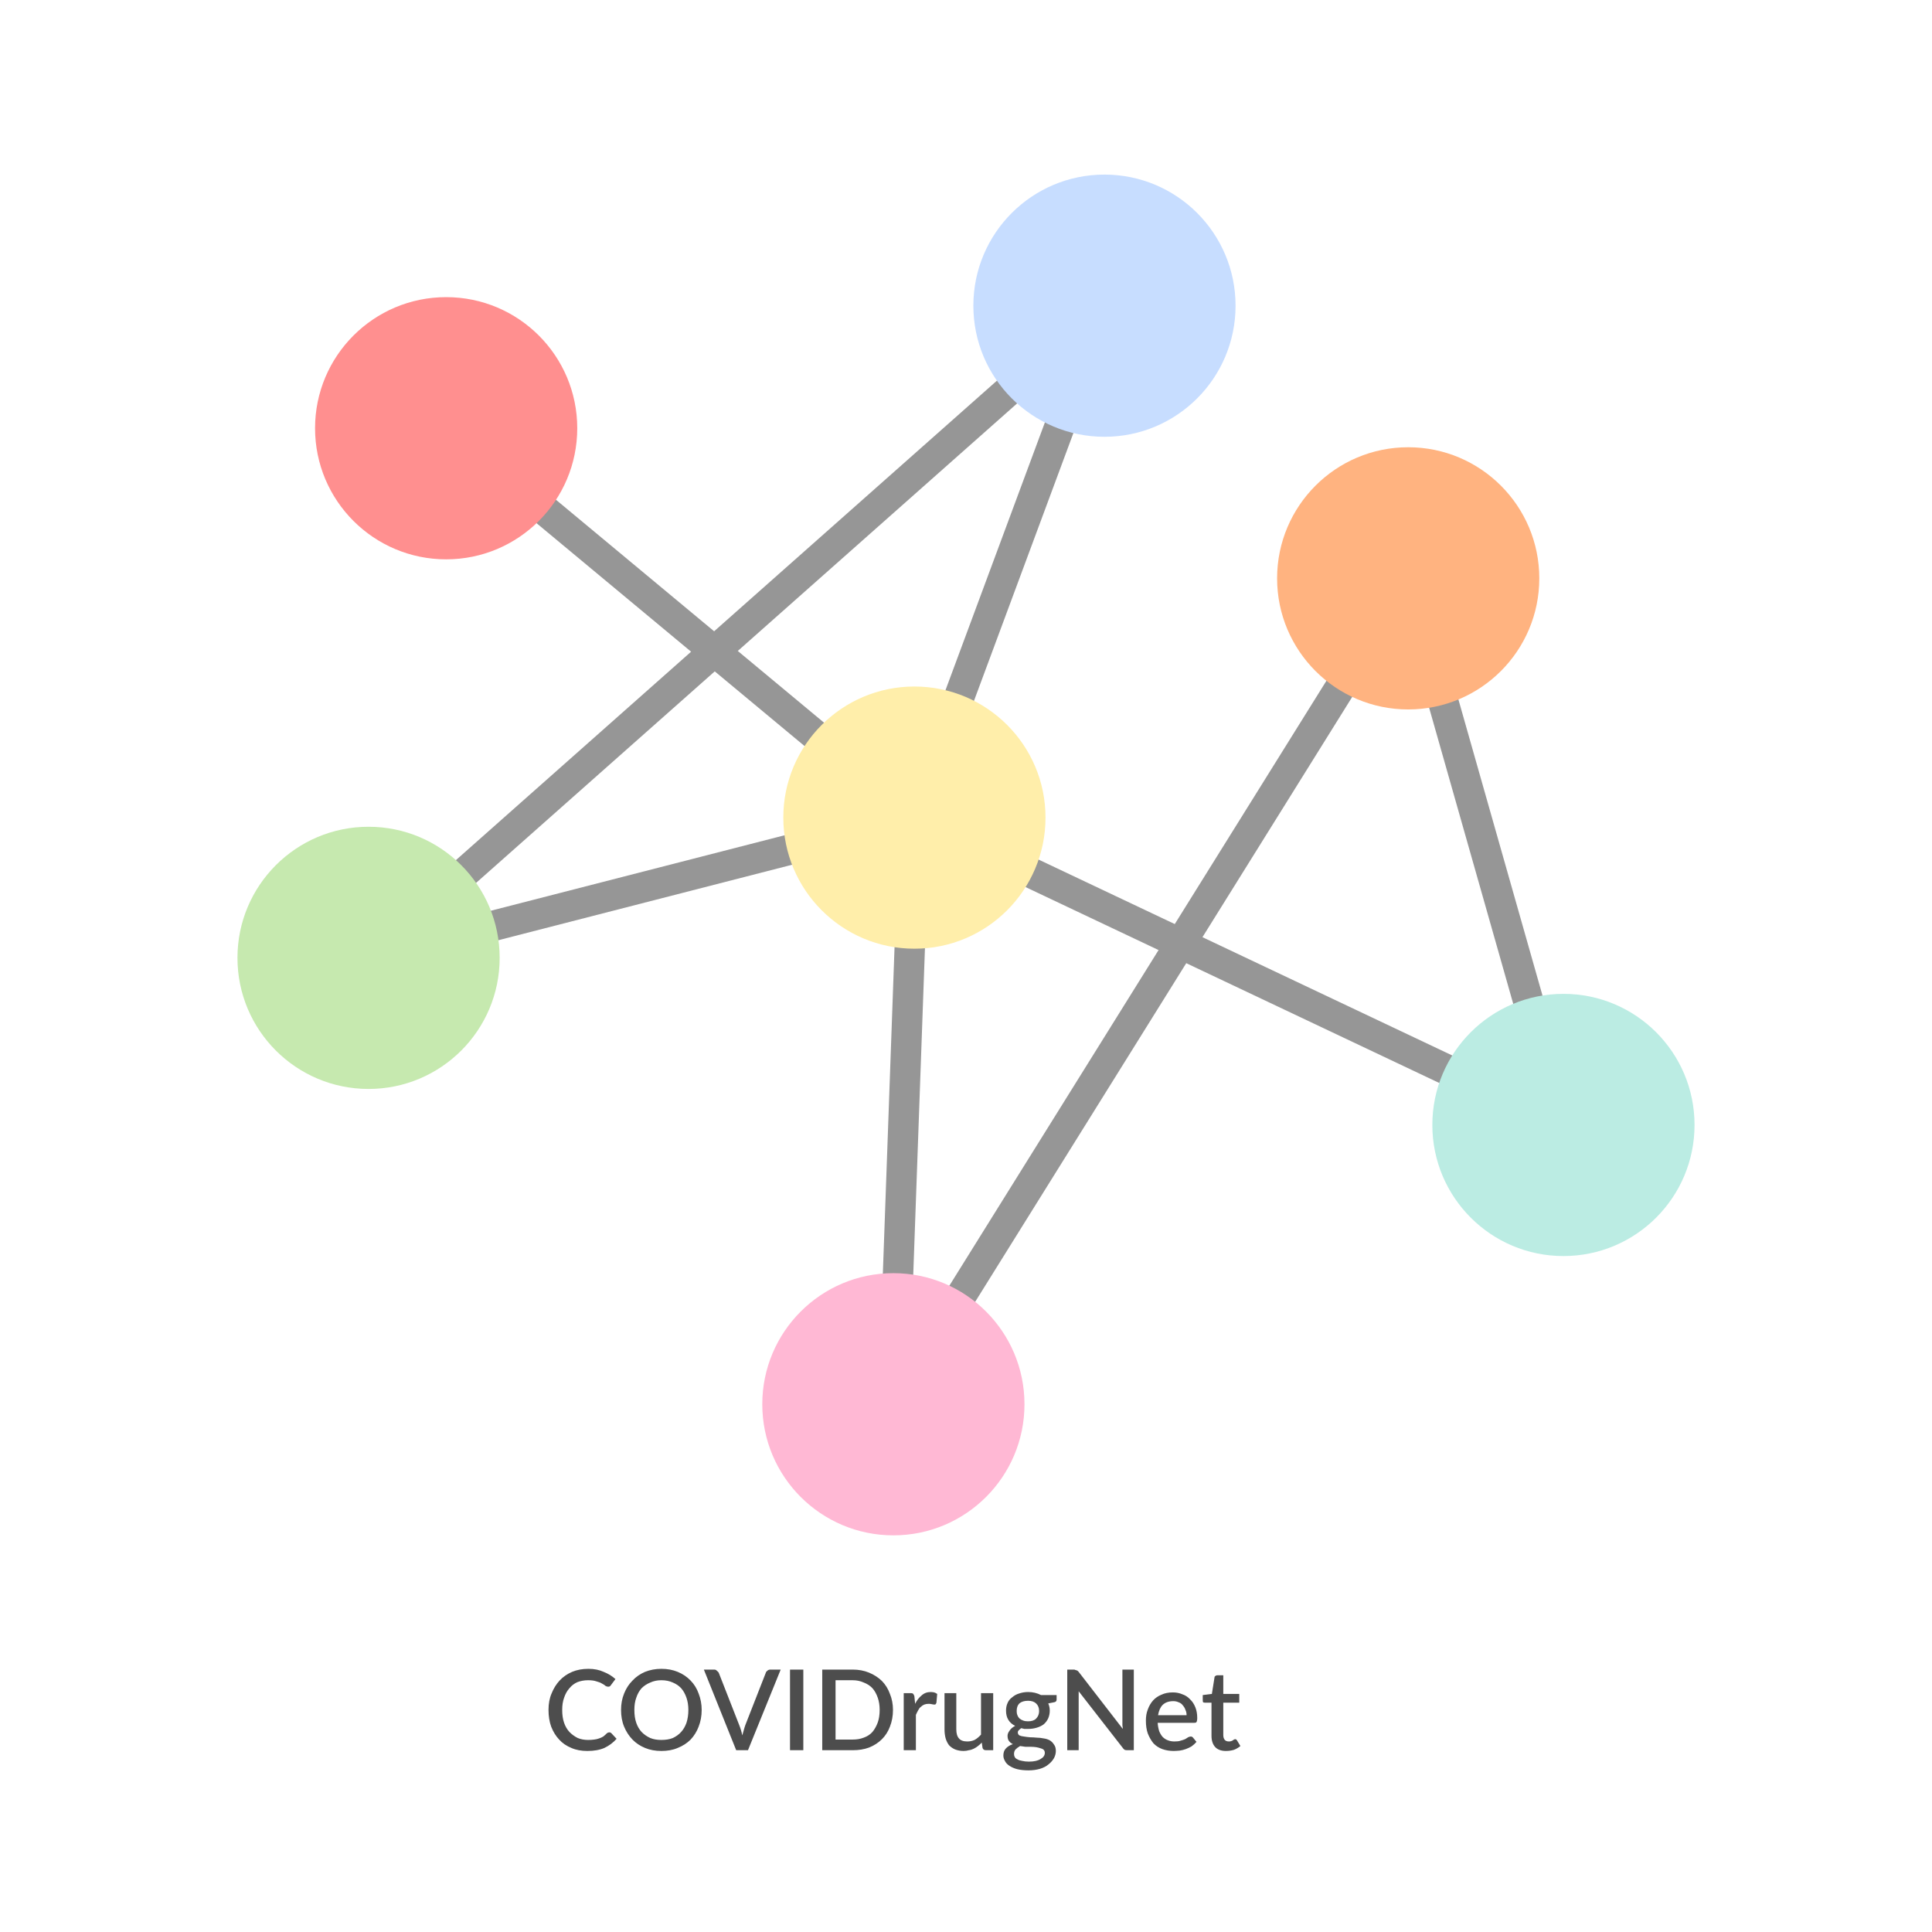
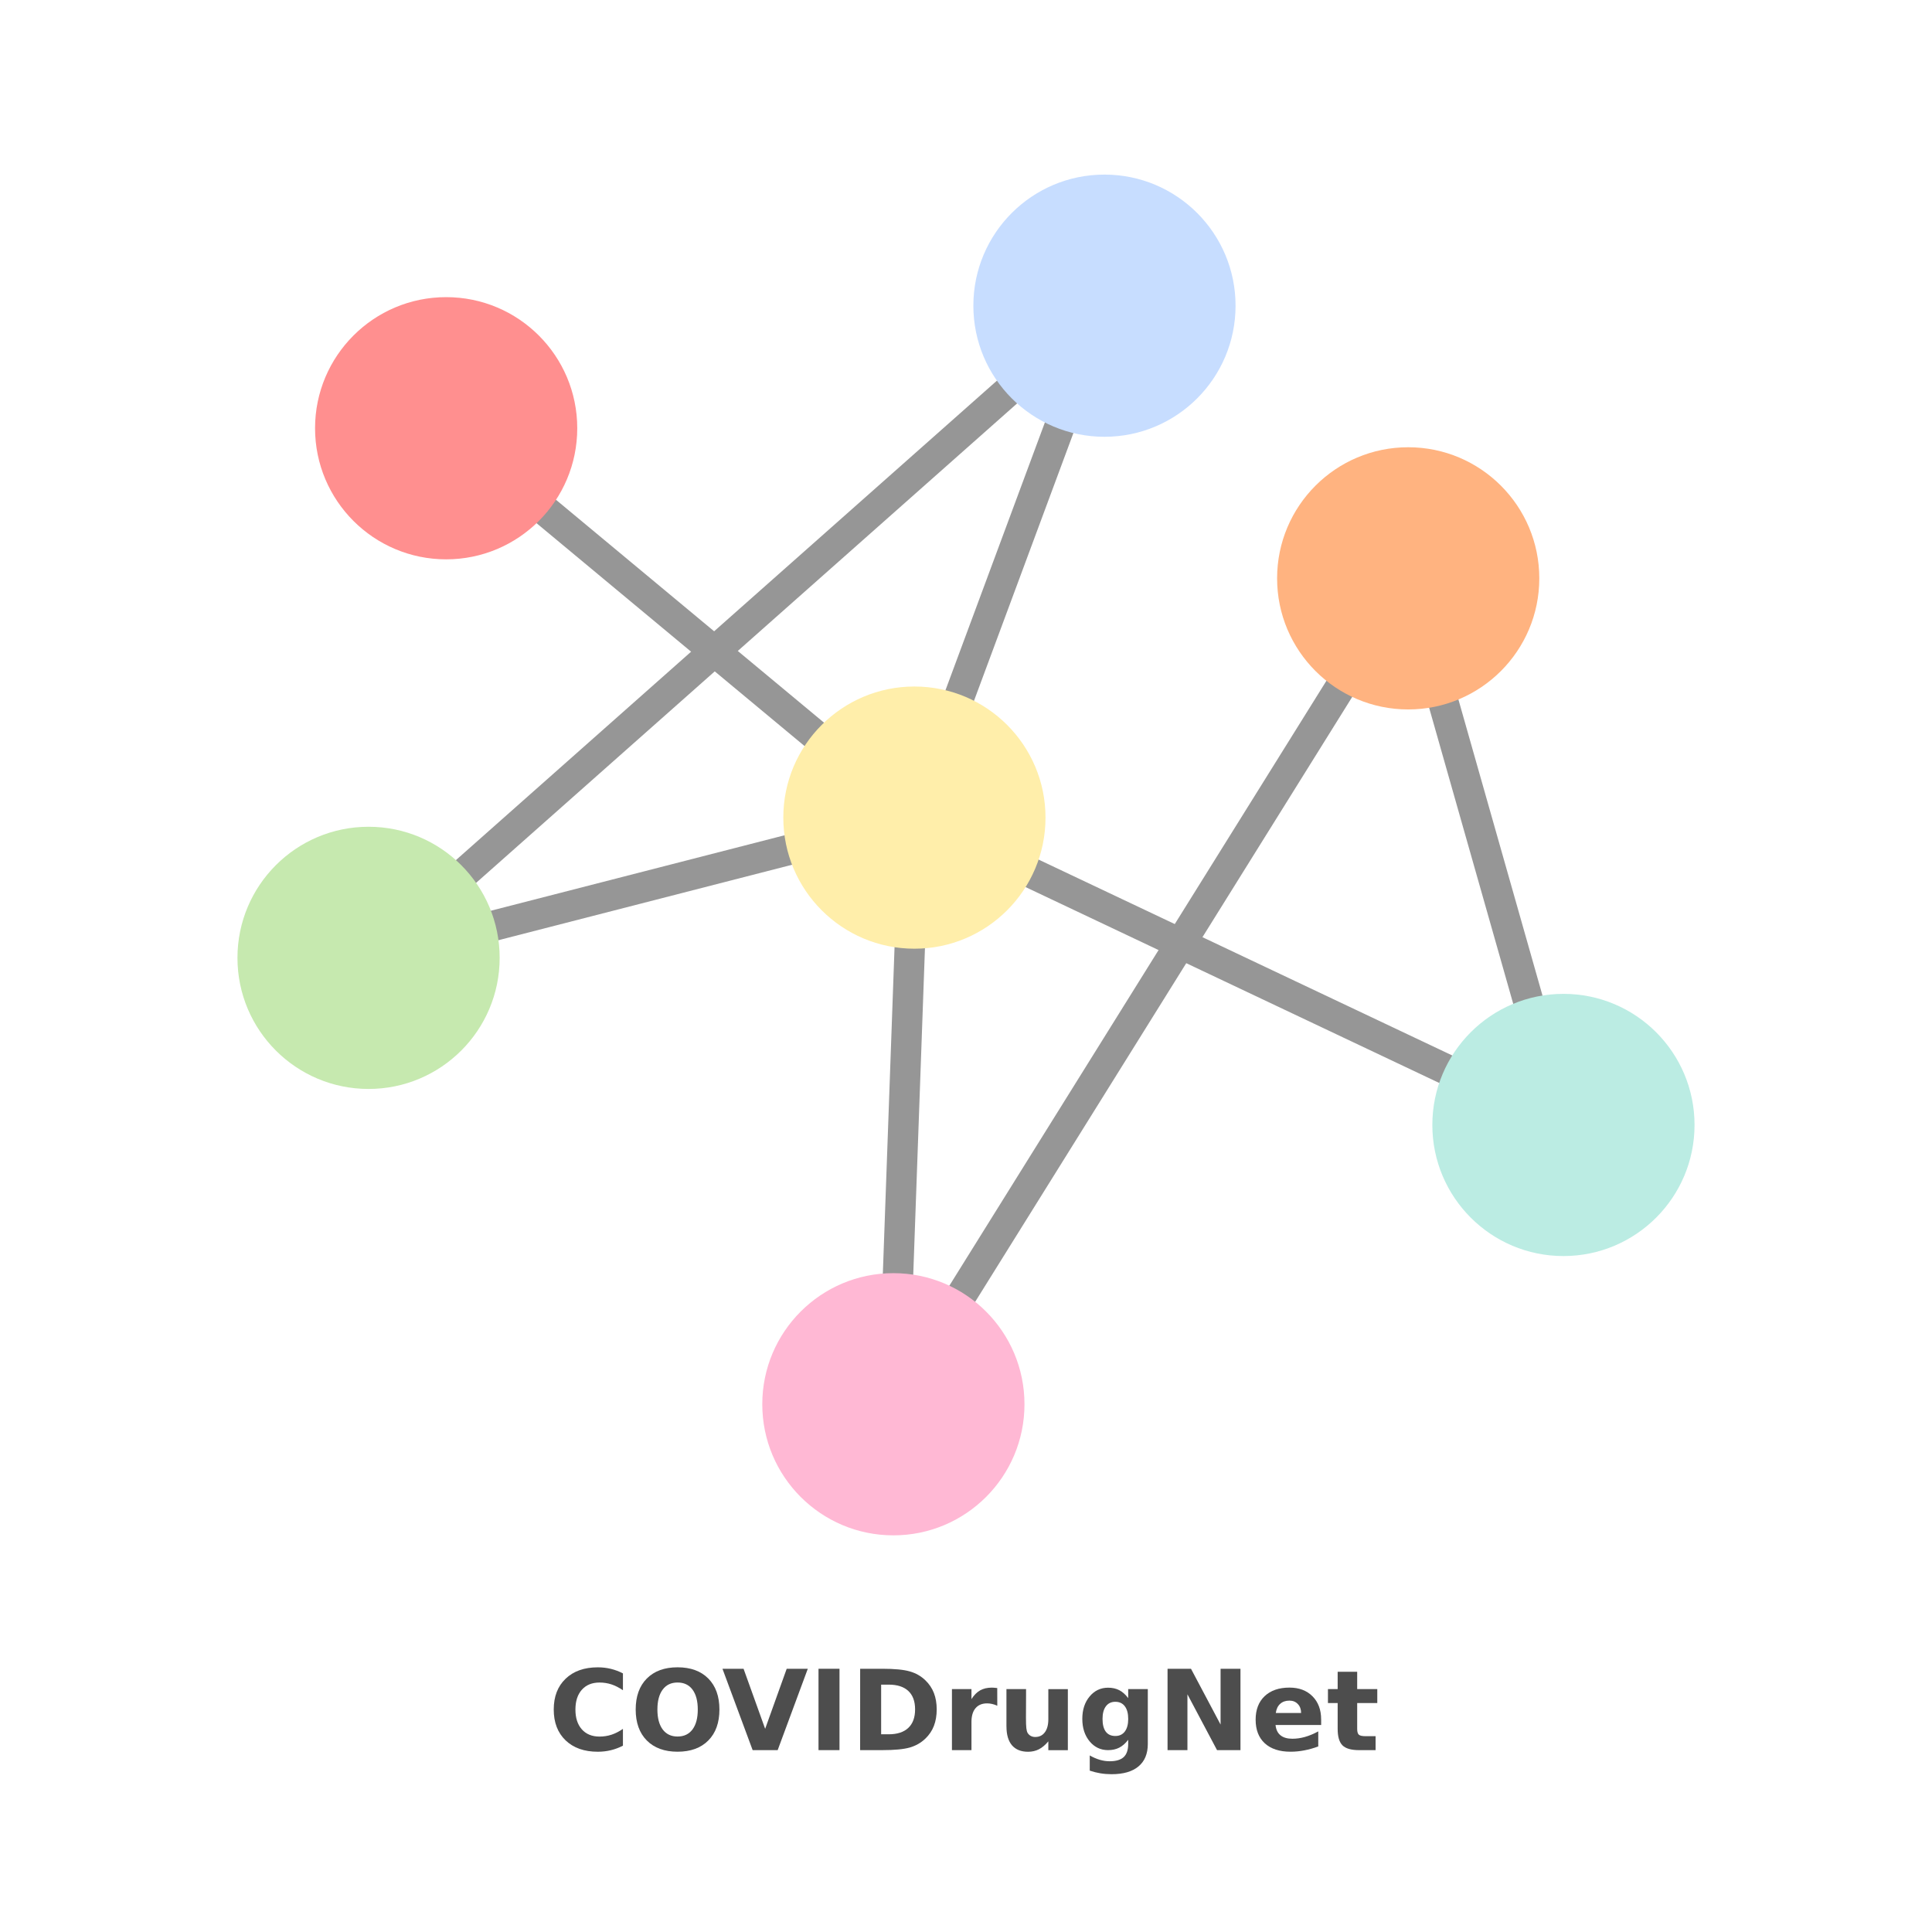
<svg xmlns="http://www.w3.org/2000/svg" width="300" height="300" viewBox="0 0 79.375 79.375" version="1.1" id="svg8">
  <defs id="defs2">
    </defs>
  <g id="layer1">
-     <text xml:space="preserve" style="font-style:normal;font-variant:normal;font-weight:normal;font-stretch:normal;font-size:4.586px;line-height:125%;font-family:LATO;-inkscape-font-specification:LATO;text-align:center;letter-spacing:0px;word-spacing:0px;text-anchor:middle;fill:#000000;fill-opacity:1;stroke:none;stroke-width:0.265px;stroke-linecap:butt;stroke-linejoin:miter;stroke-opacity:1" x="39.607" y="71.904" id="text1609">
-       <tspan x="39.607" y="71.904" style="font-style:normal;font-variant:normal;font-weight:600;font-stretch:normal;font-size:4.586px;font-family:LATO;-inkscape-font-specification:'LATO Semi-Bold';text-align:center;text-anchor:middle;fill:#4d4d4d;fill-opacity:1;stroke-width:0.265px" id="tspan1607">COVIDrugNet</tspan>
-     </text>
+     <g aria-label="COVIDrugNet" id="text1609" style="font-style:normal;font-variant:normal;font-weight:normal;font-stretch:normal;font-size:4.586px;line-height:125%;font-family:LATO;-inkscape-font-specification:LATO;text-align:center;letter-spacing:0px;word-spacing:0px;text-anchor:middle;fill:#000000;fill-opacity:1;stroke:none;stroke-width:0.265px;stroke-linecap:butt;stroke-linejoin:miter;stroke-opacity:1">
+       <path d="m 25.593,71.72 q -0.237,0.123 -0.495,0.186 -0.258,0.063 -0.537,0.063 -0.835,0 -1.323,-0.466 -0.488,-0.468 -0.488,-1.267 0,-0.802 0.488,-1.267 0.488,-0.468 1.323,-0.468 0.28,0 0.537,0.063 0.258,0.063 0.495,0.186 v 0.692 q -0.24,-0.163 -0.472,-0.24 -0.233,-0.076 -0.49,-0.076 -0.461,0 -0.726,0.296 -0.264,0.296 -0.264,0.815 0,0.517 0.264,0.813 0.264,0.296 0.726,0.296 0.258,0 0.49,-0.076 0.233,-0.076 0.472,-0.24 z" style="font-style:normal;font-variant:normal;font-weight:600;font-stretch:normal;font-size:4.586px;font-family:LATO;-inkscape-font-specification:'LATO Semi-Bold';text-align:center;text-anchor:middle;fill:#4d4d4d;fill-opacity:1;stroke-width:0.265px" id="path888" />
+       <path d="m 27.837,69.125 q -0.394,0 -0.611,0.291 -0.217,0.291 -0.217,0.82 0,0.526 0.217,0.817 0.217,0.291 0.611,0.291 0.396,0 0.614,-0.291 0.217,-0.291 0.217,-0.817 0,-0.528 -0.217,-0.82 -0.217,-0.291 -0.614,-0.291 z m 0,-0.625 q 0.806,0 1.263,0.461 0.457,0.461 0.457,1.274 0,0.811 -0.457,1.272 -0.457,0.461 -1.263,0.461 -0.804,0 -1.263,-0.461 -0.457,-0.461 -0.457,-1.272 0,-0.813 0.457,-1.274 0.459,-0.461 1.263,-0.461 z" style="font-style:normal;font-variant:normal;font-weight:600;font-stretch:normal;font-size:4.586px;font-family:LATO;-inkscape-font-specification:'LATO Semi-Bold';text-align:center;text-anchor:middle;fill:#4d4d4d;fill-opacity:1;stroke-width:0.265px" id="path890" />
+       <path d="m 29.682,68.56 h 0.867 l 0.887,2.468 0.885,-2.468 h 0.867 l -1.238,3.343 h -1.028 z" style="font-style:normal;font-variant:normal;font-weight:600;font-stretch:normal;font-size:4.586px;font-family:LATO;-inkscape-font-specification:'LATO Semi-Bold';text-align:center;text-anchor:middle;fill:#4d4d4d;fill-opacity:1;stroke-width:0.265px" id="path892" />
+       <path d="m 33.628,68.56 h 0.862 v 3.343 h -0.862 z" style="font-style:normal;font-variant:normal;font-weight:600;font-stretch:normal;font-size:4.586px;font-family:LATO;-inkscape-font-specification:'LATO Semi-Bold';text-align:center;text-anchor:middle;fill:#4d4d4d;fill-opacity:1;stroke-width:0.265px" id="path894" />
+       <path d="m 36.201,69.212 v 2.04 h 0.309 q 0.528,0 0.806,-0.262 0.28,-0.262 0.28,-0.761 0,-0.497 -0.278,-0.757 -0.278,-0.26 -0.808,-0.26 z m -0.862,-0.652 h 0.909 q 0.761,0 1.133,0.11 0.374,0.107 0.64,0.367 0.235,0.226 0.349,0.522 0.114,0.296 0.114,0.67 0,0.378 -0.114,0.676 -0.114,0.296 -0.349,0.522 -0.269,0.26 -0.645,0.369 -0.376,0.107 -1.129,0.107 h -0.909 z" style="font-style:normal;font-variant:normal;font-weight:600;font-stretch:normal;font-size:4.586px;font-family:LATO;-inkscape-font-specification:'LATO Semi-Bold';text-align:center;text-anchor:middle;fill:#4d4d4d;fill-opacity:1;stroke-width:0.265px" id="path896" />
+       <path d="m 40.973,70.079 q -0.105,-0.049 -0.21,-0.072 -0.103,-0.025 -0.208,-0.025 -0.309,0 -0.477,0.199 -0.166,0.197 -0.166,0.567 v 1.155 h -0.802 v -2.508 h 0.802 v 0.412 q 0.155,-0.246 0.354,-0.358 0.202,-0.114 0.481,-0.114 0.04,0 0.087,0.004 0.047,0.002 0.137,0.013 z" style="font-style:normal;font-variant:normal;font-weight:600;font-stretch:normal;font-size:4.586px;font-family:LATO;-inkscape-font-specification:'LATO Semi-Bold';text-align:center;text-anchor:middle;fill:#4d4d4d;fill-opacity:1;stroke-width:0.265px" id="path898" />
+       <path d="m 41.349,70.927 v -1.532 h 0.806 v 0.251 q 0,0.204 -0.002,0.513 -0.002,0.307 -0.002,0.41 0,0.302 0.016,0.437 0.016,0.132 0.054,0.193 0.049,0.078 0.128,0.121 0.081,0.043 0.184,0.043 0.251,0 0.394,-0.193 0.143,-0.193 0.143,-0.535 v -1.238 h 0.802 v 2.508 h -0.802 v -0.363 q -0.181,0.219 -0.385,0.325 -0.202,0.103 -0.446,0.103 -0.434,0 -0.663,-0.266 -0.226,-0.266 -0.226,-0.775 z" style="font-style:normal;font-variant:normal;font-weight:600;font-stretch:normal;font-size:4.586px;font-family:LATO;-inkscape-font-specification:'LATO Semi-Bold';text-align:center;text-anchor:middle;fill:#4d4d4d;fill-opacity:1;stroke-width:0.265px" id="path900" />
+       <path d="m 46.351,71.478 q -0.166,0.219 -0.365,0.322 -0.199,0.103 -0.461,0.103 -0.459,0 -0.759,-0.361 -0.3,-0.363 -0.3,-0.923 0,-0.562 0.3,-0.92 0.3,-0.361 0.759,-0.361 0.262,0 0.461,0.103 0.199,0.103 0.365,0.325 v -0.372 h 0.806 v 2.255 q 0,0.605 -0.383,0.923 -0.381,0.32 -1.106,0.32 -0.235,0 -0.455,-0.036 -0.219,-0.036 -0.441,-0.11 v -0.625 q 0.21,0.121 0.412,0.179 0.202,0.06 0.405,0.06 0.394,0 0.578,-0.172 0.184,-0.172 0.184,-0.54 z m -0.528,-1.561 q -0.249,0 -0.387,0.184 -0.139,0.184 -0.139,0.52 0,0.345 0.134,0.524 0.134,0.177 0.392,0.177 0.251,0 0.39,-0.184 0.139,-0.184 0.139,-0.517 0,-0.336 -0.139,-0.52 -0.139,-0.184 -0.39,-0.184 z" style="font-style:normal;font-variant:normal;font-weight:600;font-stretch:normal;font-size:4.586px;font-family:LATO;-inkscape-font-specification:'LATO Semi-Bold';text-align:center;text-anchor:middle;fill:#4d4d4d;fill-opacity:1;stroke-width:0.265px" id="path902" />
+       <path d="m 47.968,68.56 h 0.963 l 1.216,2.293 v -2.293 h 0.817 v 3.343 h -0.963 l -1.216,-2.293 v 2.293 h -0.817 z" style="font-style:normal;font-variant:normal;font-weight:600;font-stretch:normal;font-size:4.586px;font-family:LATO;-inkscape-font-specification:'LATO Semi-Bold';text-align:center;text-anchor:middle;fill:#4d4d4d;fill-opacity:1;stroke-width:0.265px" id="path904" />
+       <path d="m 54.279,70.643 v 0.228 h -1.874 q 0.029,0.282 0.204,0.423 0.175,0.141 0.488,0.141 0.253,0 0.517,-0.074 0.266,-0.076 0.546,-0.228 v 0.618 q -0.284,0.107 -0.569,0.161 -0.284,0.056 -0.569,0.056 -0.681,0 -1.059,-0.345 -0.376,-0.347 -0.376,-0.972 0,-0.614 0.369,-0.965 0.372,-0.352 1.021,-0.352 0.591,0 0.945,0.356 0.356,0.356 0.356,0.952 z m -0.824,-0.266 q 0,-0.228 -0.134,-0.367 -0.132,-0.141 -0.347,-0.141 -0.233,0 -0.378,0.132 -0.146,0.13 -0.181,0.376 z" style="font-style:normal;font-variant:normal;font-weight:600;font-stretch:normal;font-size:4.586px;font-family:LATO;-inkscape-font-specification:'LATO Semi-Bold';text-align:center;text-anchor:middle;fill:#4d4d4d;fill-opacity:1;stroke-width:0.265px" id="path906" />
+       <path d="m 55.759,68.684 v 0.712 h 0.826 v 0.573 H 55.759 v 1.064 q 0,0.175 0.069,0.237 0.069,0.06 0.275,0.06 h 0.412 v 0.573 h -0.687 q -0.475,0 -0.674,-0.197 -0.197,-0.199 -0.197,-0.674 v -1.064 h -0.399 v -0.573 h 0.399 v -0.712 z" style="font-style:normal;font-variant:normal;font-weight:600;font-stretch:normal;font-size:4.586px;font-family:LATO;-inkscape-font-specification:'LATO Semi-Bold';text-align:center;text-anchor:middle;fill:#4d4d4d;fill-opacity:1;stroke-width:0.265px" id="path908" />
+     </g>
    <g id="g902">
      <path style="fill:none;fill-rule:evenodd;stroke:#969696;stroke-width:1.25;stroke-linecap:butt;stroke-linejoin:miter;stroke-miterlimit:4;stroke-dasharray:none;stroke-opacity:1" d="m 36.704,57.693 0.864,-24.102" id="path1553" />
      <path style="fill:none;fill-rule:evenodd;stroke:#969696;stroke-width:1.25;stroke-linecap:butt;stroke-linejoin:miter;stroke-miterlimit:4;stroke-dasharray:none;stroke-opacity:1" d="M 15.142,39.353 37.568,33.591" id="path1533" />
      <path style="fill:none;fill-rule:evenodd;stroke:#969696;stroke-width:1.25;stroke-linecap:butt;stroke-linejoin:miter;stroke-miterlimit:4;stroke-dasharray:none;stroke-opacity:1" d="M 37.568,33.591 64.233,46.218" id="path1529" />
      <path style="fill:none;fill-rule:evenodd;stroke:#969696;stroke-width:1.25;stroke-linecap:butt;stroke-linejoin:miter;stroke-miterlimit:4;stroke-dasharray:none;stroke-opacity:1" d="M 15.142,39.353 45.376,12.559" id="path1537" />
      <path style="fill:none;fill-rule:evenodd;stroke:#969696;stroke-width:1.25;stroke-linecap:butt;stroke-linejoin:miter;stroke-miterlimit:4;stroke-dasharray:none;stroke-opacity:1" d="m 57.855,23.761 6.378,22.457" id="path1541" />
      <path style="fill:none;fill-rule:evenodd;stroke:#969696;stroke-width:1.25;stroke-linecap:butt;stroke-linejoin:miter;stroke-miterlimit:4;stroke-dasharray:none;stroke-opacity:1" d="M 57.855,23.761 36.704,57.693" id="path1545" />
      <path style="fill:none;fill-rule:evenodd;stroke:#969696;stroke-width:1.25;stroke-linecap:butt;stroke-linejoin:miter;stroke-miterlimit:4;stroke-dasharray:none;stroke-opacity:1" d="M 45.376,12.559 37.568,33.591" id="path1549" />
      <path style="fill:none;fill-rule:evenodd;stroke:#969696;stroke-width:1.25;stroke-linecap:butt;stroke-linejoin:miter;stroke-miterlimit:4;stroke-dasharray:none;stroke-opacity:1" d="M 18.33,17.594 37.568,33.591" id="path1525" />
      <circle style="fill:#ff8f8f;fill-opacity:1;stroke:none;stroke-width:13.111;stroke-miterlimit:4;stroke-dasharray:none;stroke-opacity:1" id="path1511" cx="18.33" cy="17.594" r="5.386" />
      <circle style="fill:#ffb380;fill-opacity:1;stroke:none;stroke-width:13.111;stroke-miterlimit:4;stroke-dasharray:none;stroke-opacity:1" id="circle1513" cx="57.855" cy="23.761" r="5.386" />
      <circle style="fill:#c6e9af;fill-opacity:1;stroke:none;stroke-width:13.111;stroke-miterlimit:4;stroke-dasharray:none;stroke-opacity:1" id="circle1515" cx="15.142" cy="39.353" r="5.386" />
      <circle style="fill:#bbece3;fill-opacity:1;stroke:none;stroke-width:13.111;stroke-miterlimit:4;stroke-dasharray:none;stroke-opacity:1" id="circle1517" cx="64.233" cy="46.218" r="5.386" />
      <circle style="fill:#ffeeaa;fill-opacity:1;stroke:none;stroke-width:13.111;stroke-miterlimit:4;stroke-dasharray:none;stroke-opacity:1" id="circle1519" cx="37.568" cy="33.591" r="5.386" />
      <circle style="fill:#c7ddff;fill-opacity:1;stroke:none;stroke-width:13.111;stroke-miterlimit:4;stroke-dasharray:none;stroke-opacity:1" id="circle1523" cx="45.376" cy="12.559" r="5.386" />
      <circle style="fill:#ffb8d4;fill-opacity:1;stroke:none;stroke-width:13.111;stroke-miterlimit:4;stroke-dasharray:none;stroke-opacity:1" id="circle1521" cx="36.704" cy="57.693" r="5.386" />
    </g>
  </g>
</svg>
